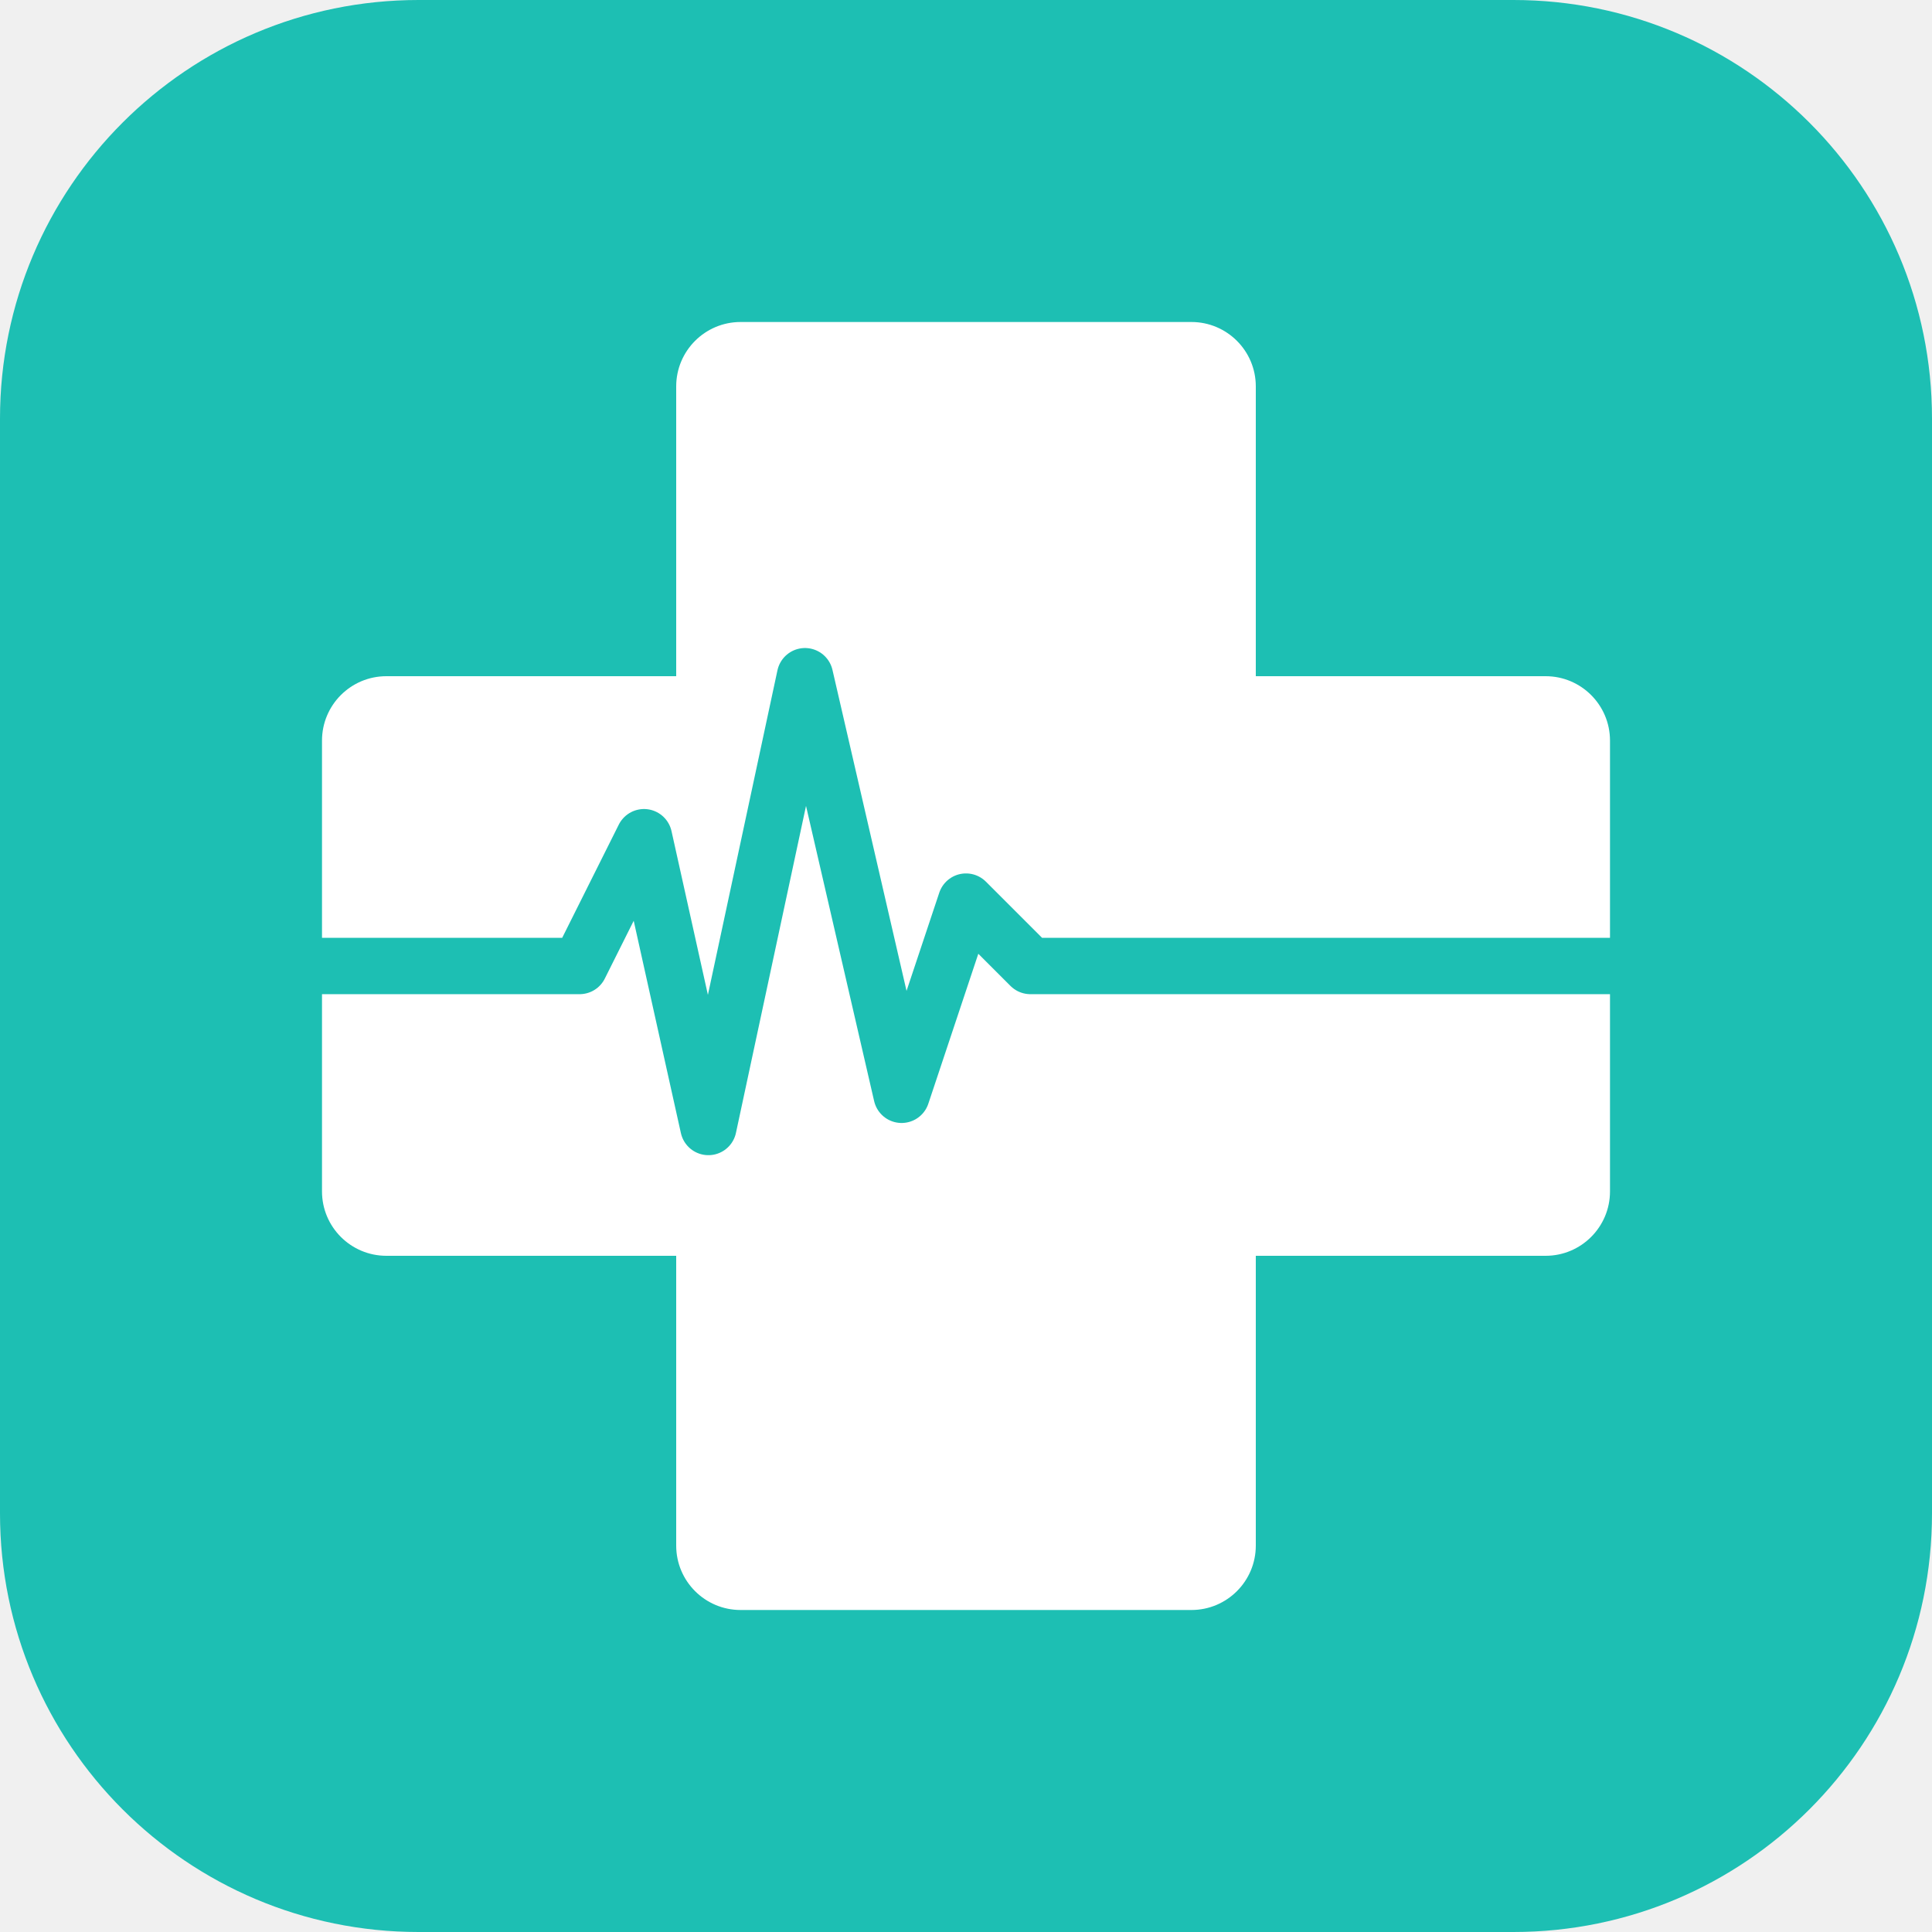
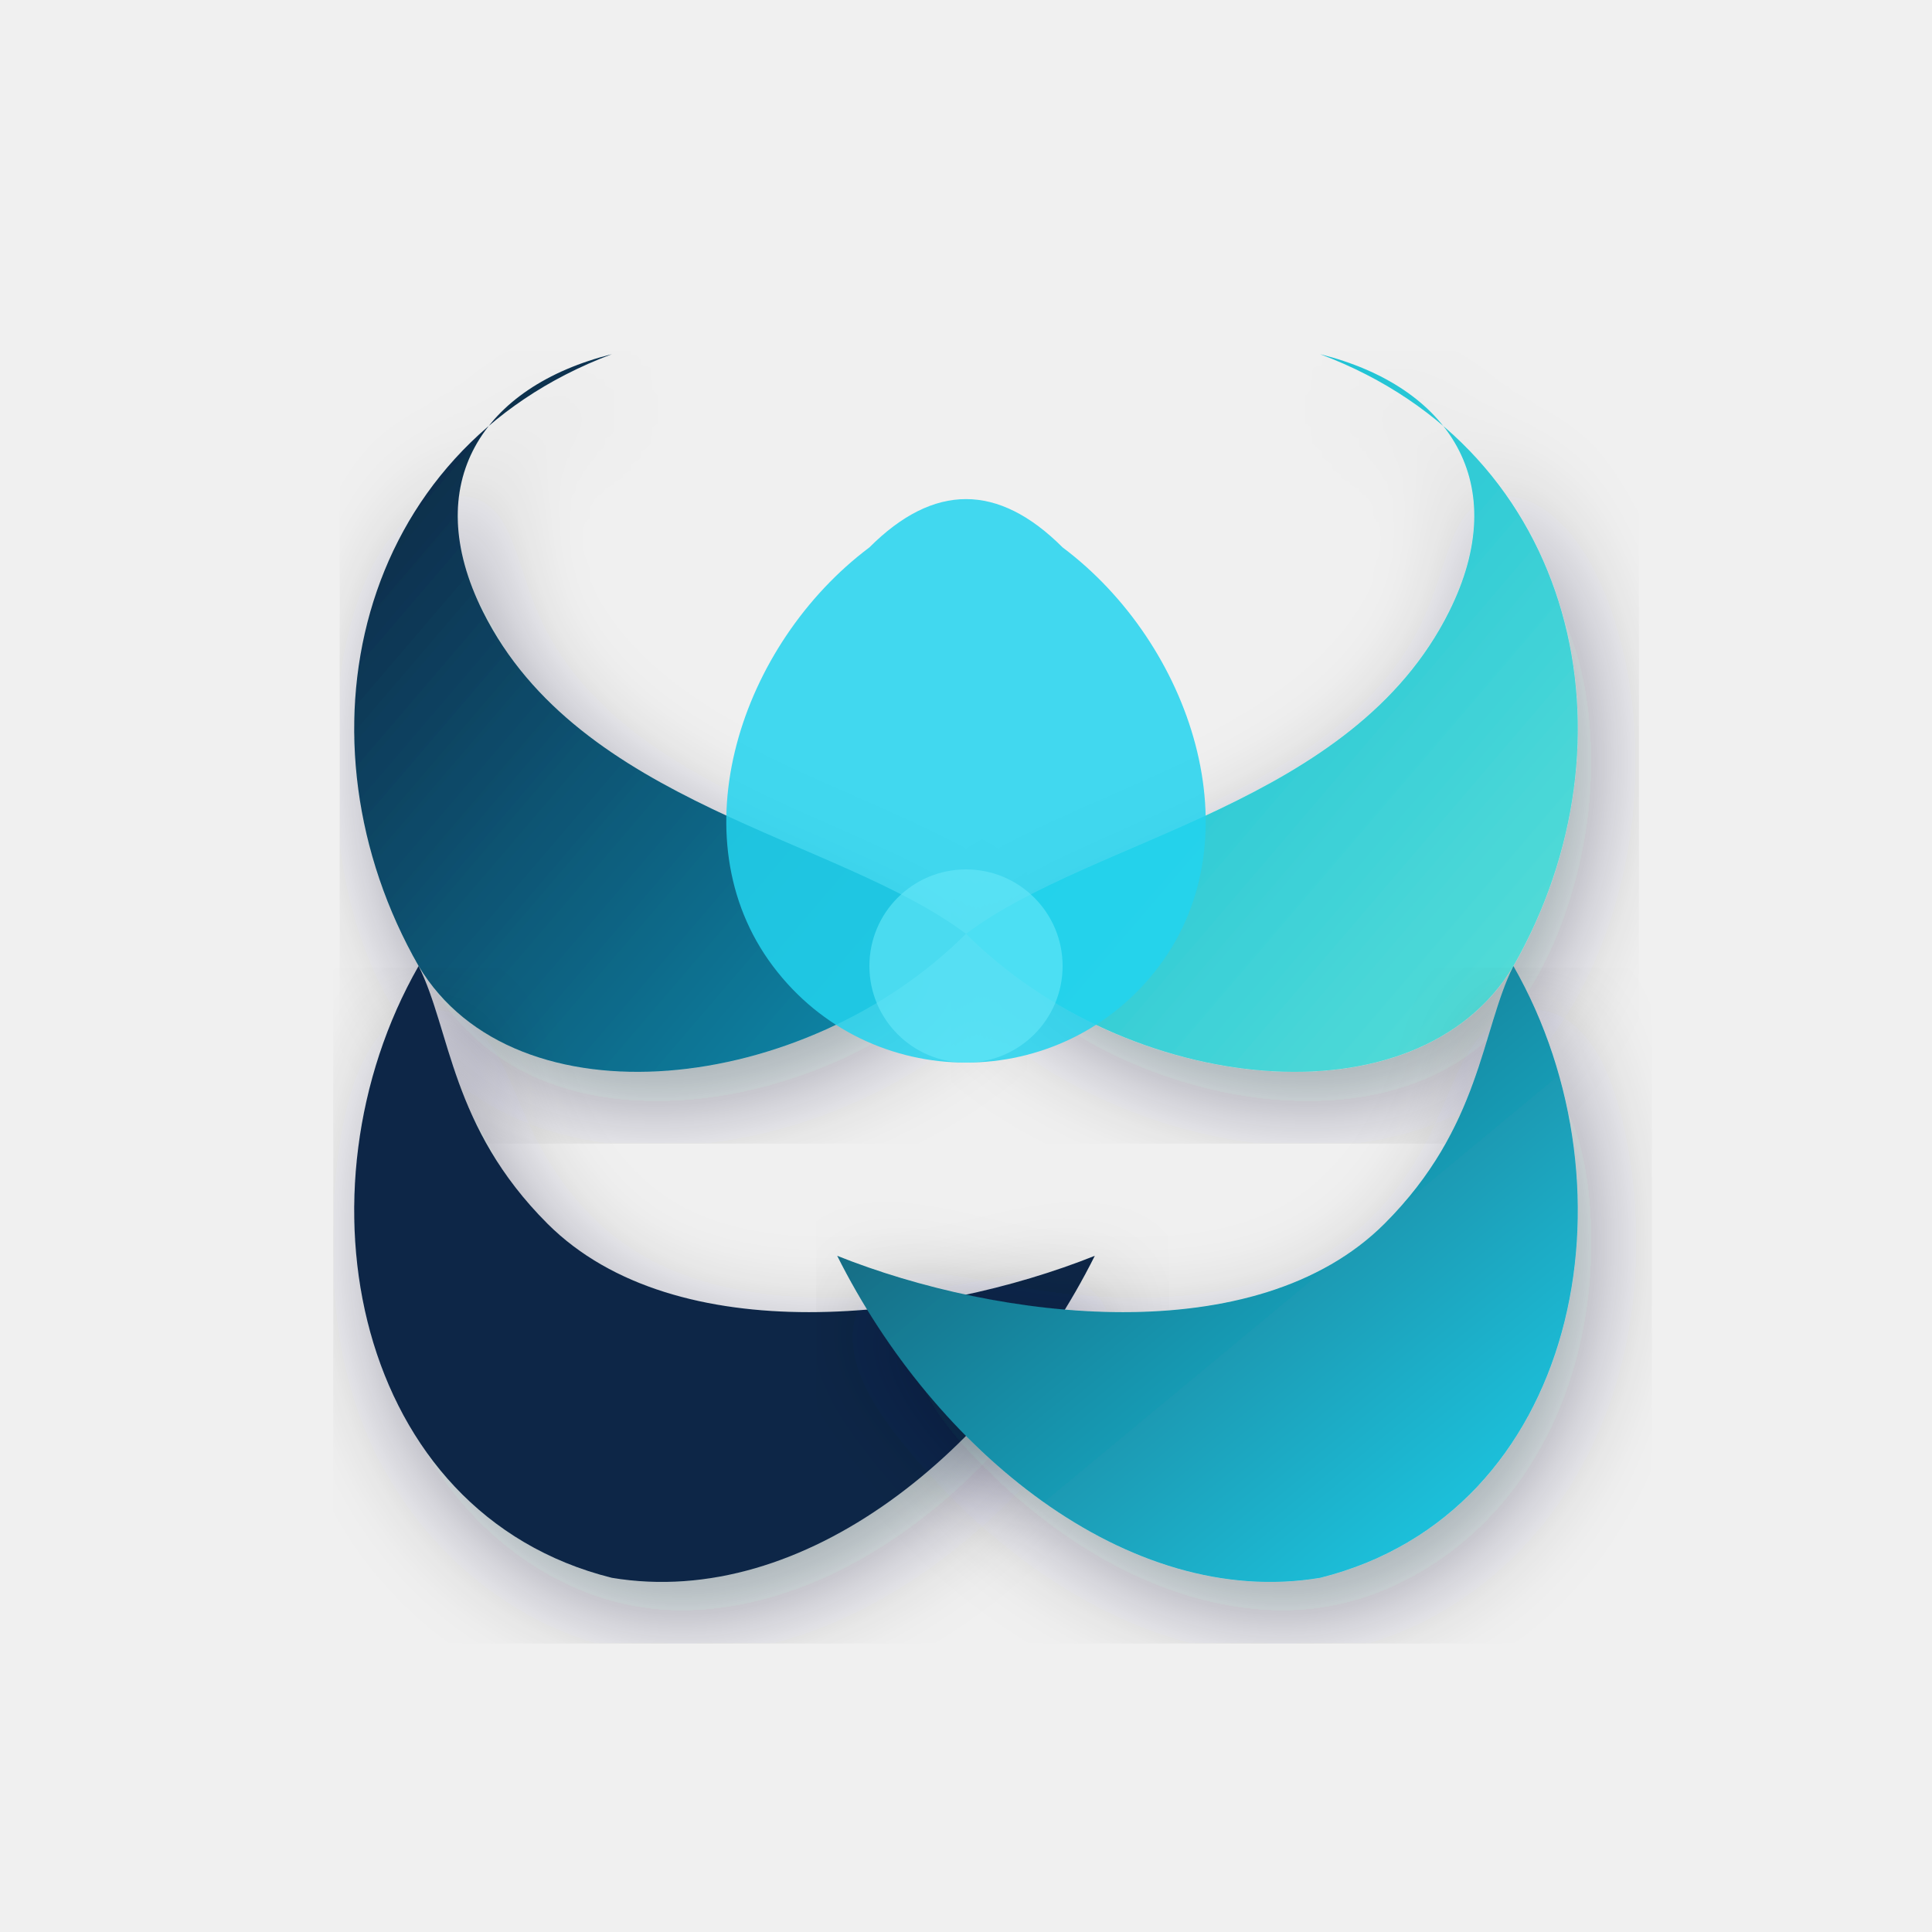
<svg xmlns="http://www.w3.org/2000/svg" viewBox="0 0 120 120" role="img" aria-label="REVOLTRIC logo">
-   <rect width="120" height="120" rx="26" fill="#1DBFB3" />
-   <rect x="42" y="20" width="36" height="80" rx="4" fill="#FFFFFF" />
-   <rect x="20" y="42" width="80" height="36" rx="4" fill="#FFFFFF" />
-   <polyline points="14,60 30,60 36,60 40,52 44,70 50,42 56,68 60,56 64,60 80,60 106,60" fill="none" stroke="#1DBFB3" stroke-width="3.5" stroke-linecap="round" stroke-linejoin="round" />
+   <defs>
+     <linearGradient id="grad-dark" x1="0%" y1="0%" x2="100%" y2="100%">
+       <stop offset="0%" stop-color="#0B1D3A" />
+       <stop offset="100%" stop-color="#0891B2" />
+     </linearGradient>
+     <linearGradient id="grad-light" x1="0%" y1="0%" x2="100%" y2="100%">
+       <stop offset="0%" stop-color="#06B6D4" />
+       <stop offset="100%" stop-color="#5CE0D8" />
+     </linearGradient>
+     <linearGradient id="grad-mid" x1="0%" y1="0%" x2="100%" y2="100%">
+       <stop offset="0%" stop-color="#0E4D64" />
+       <stop offset="100%" stop-color="#22D3EE" />
+     </linearGradient>
+     <filter id="shadow" x="-5%" y="-5%" width="115%" height="115%">
+       <feDropShadow dx="1" dy="2" stdDeviation="3" flood-color="#0B1D3A" flood-opacity="0.35" />
+     </filter>
+   </defs>
+   <path d="M 38 22 C 22 28, 18 46, 26 60 C 32 70, 50 68, 60 58 C 52 52, 36 50, 30 38 C 26 30, 30 24, 38 22 Z" fill="url(#grad-dark)" filter="url(#shadow)" />
+   <path d="M 26 60 C 18 74, 22 94, 38 98 C 50 100, 62 90, 68 78 C 58 82, 42 84, 34 76 C 28 70, 28 64, 26 60 Z" fill="#0D2847" filter="url(#shadow)" />
+   <path d="M 82 22 C 98 28, 102 46, 94 60 C 88 70, 70 68, 60 58 C 68 52, 84 50, 90 38 C 94 30, 90 24, 82 22 Z" fill="url(#grad-light)" filter="url(#shadow)" />
+   <path d="M 94 60 C 102 74, 98 94, 82 98 C 70 100, 58 90, 52 78 C 62 82, 78 84, 86 76 C 92 70, 92 64, 94 60 Z" fill="url(#grad-mid)" filter="url(#shadow)" />
+   <path d="M 54 34 C 46 40, 42 52, 48 60 C 54 68, 66 68, 72 60 C 78 52, 74 40, 66 34 C 62 30, 58 30, 54 34 Z" fill="#22D3EE" opacity="0.85" />
+   <ellipse cx="60" cy="60" rx="6" ry="6" fill="#67E8F9" opacity="0.6" />
</svg>
